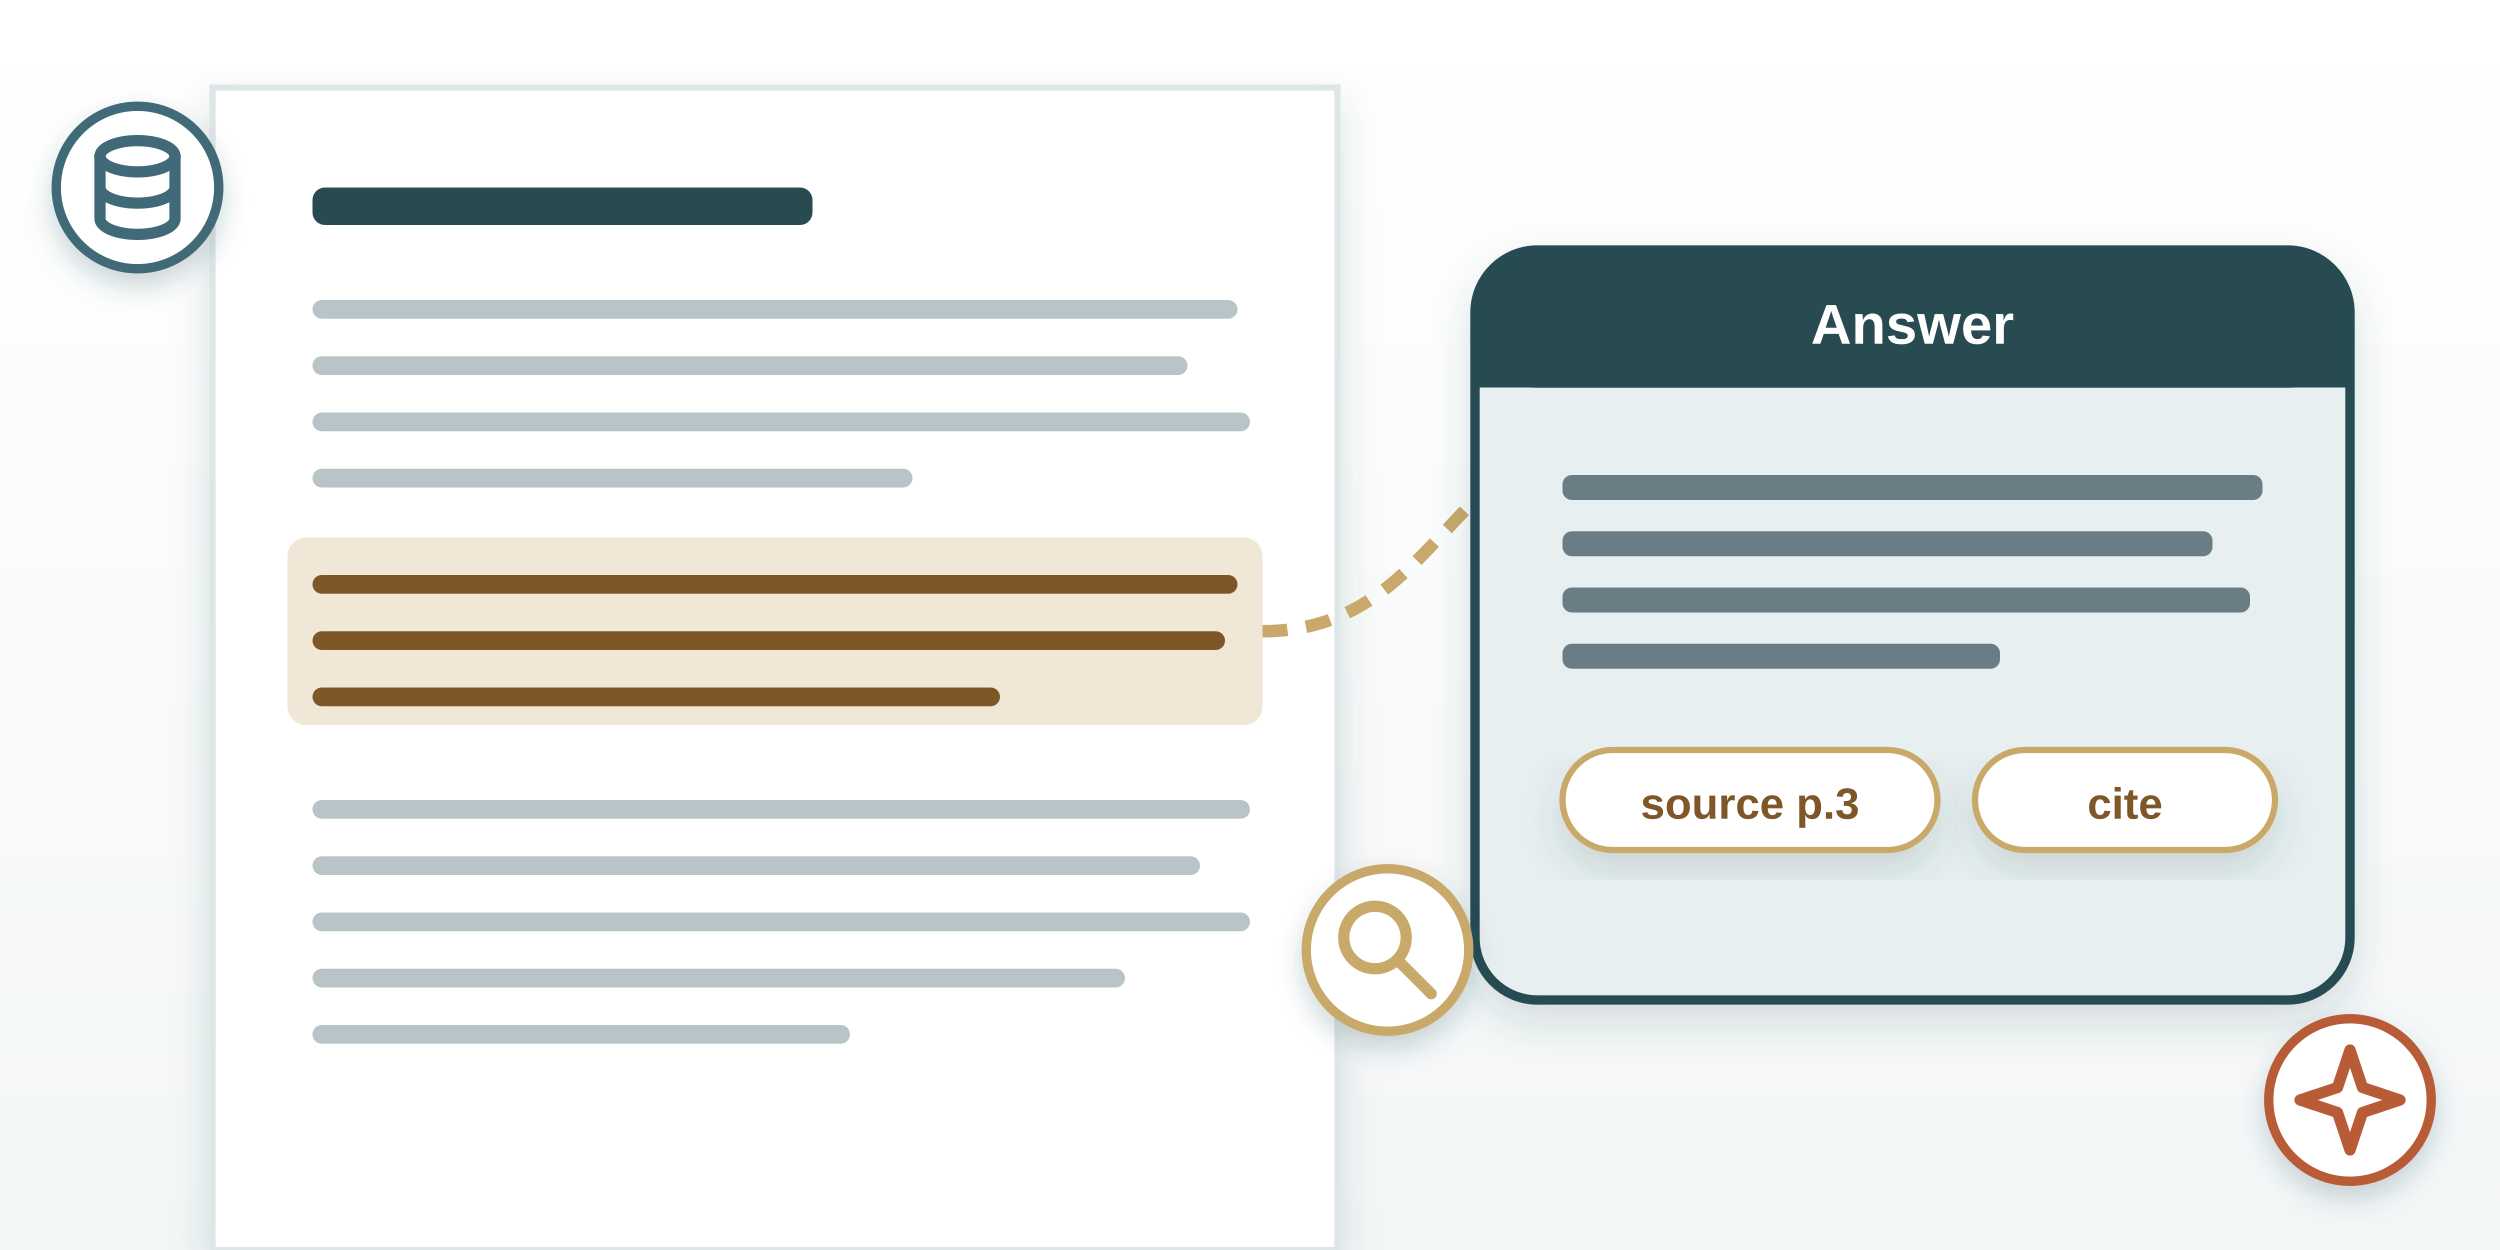
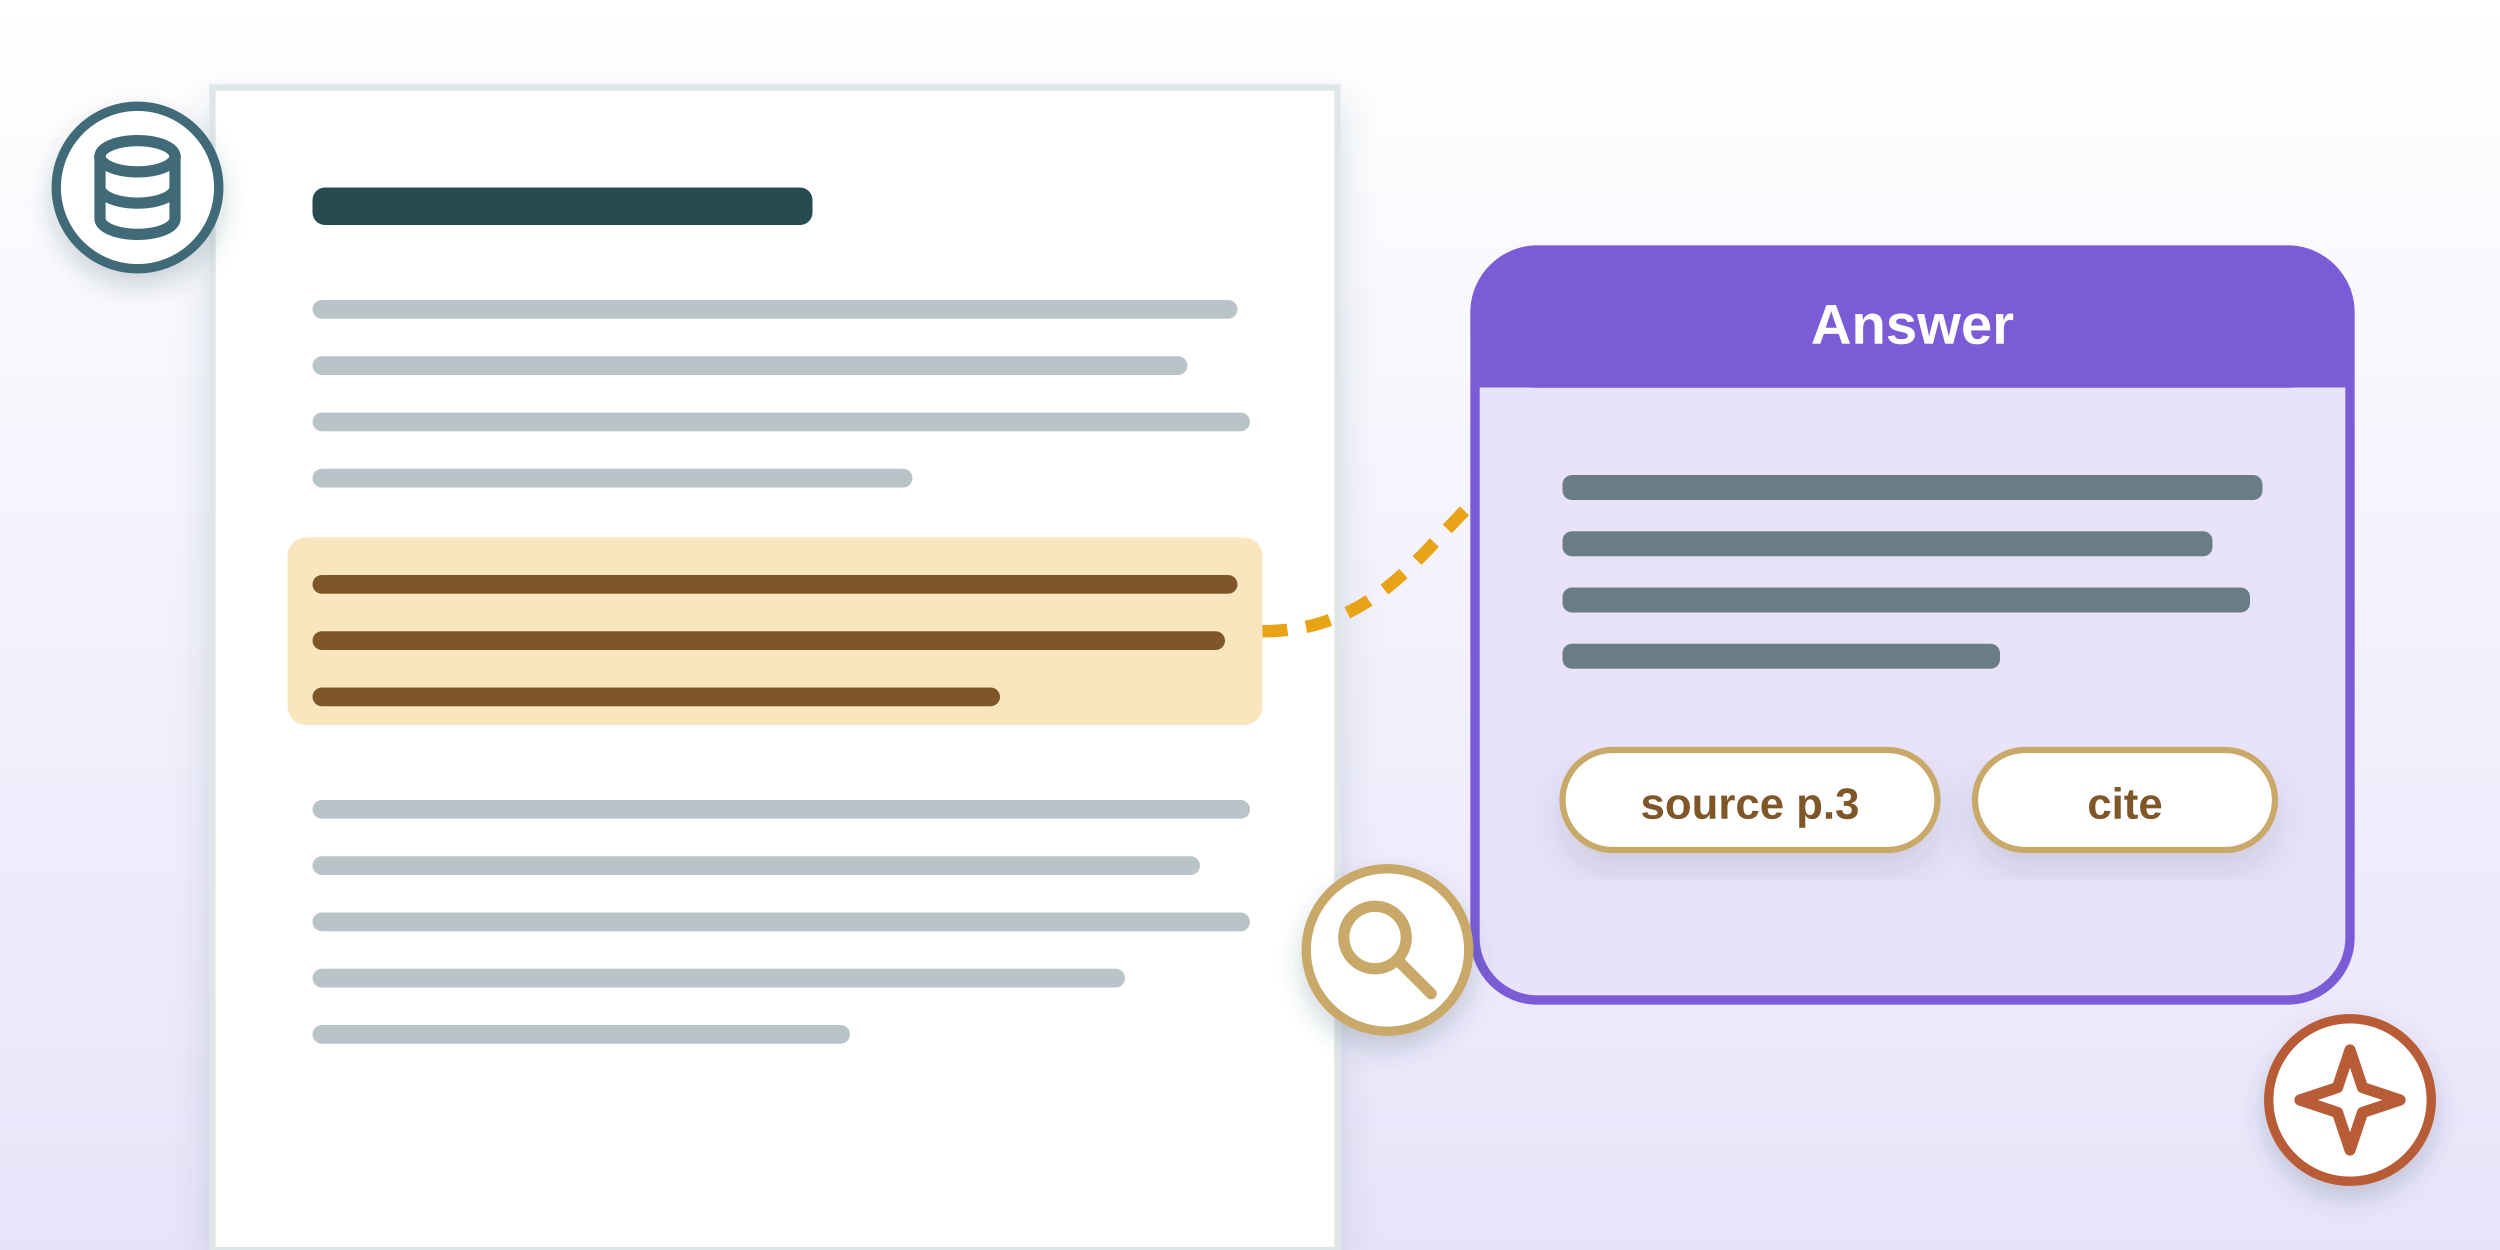
<svg xmlns="http://www.w3.org/2000/svg" viewBox="0 0 400 200" font-family="Manrope, Arial, sans-serif" role="img" aria-label="Document with a highlighted passage feeding an answer">
  <rect width="400" height="200" fill="url(#ground)" />
  <defs>
    <linearGradient id="ground" x1="0" y1="0" x2="0" y2="1">
      <stop offset="0" stop-color="#ffffff" />
-       <stop offset="1" stop-color="#f3f6f7" />
+       <stop offset="1" stop-color="#e9e3fa" />
    </linearGradient>
    <filter id="sh" x="-10%" y="-10%" width="130%" height="140%">
      <feDropShadow dx="0" dy="3" stdDeviation="3" flood-color="#284b52" flood-opacity="0.16" />
    </filter>
    <filter id="bs" x="-30%" y="-30%" width="160%" height="160%">
      <feDropShadow dx="0" dy="2" stdDeviation="2" flood-color="#284b52" flood-opacity="0.22" />
    </filter>
  </defs>
  <rect x="34" y="14" width="180" height="186" fill="#ffffff" stroke="#dfe6e8" filter="url(#sh)" />
  <rect x="50" y="30" width="80" height="6" rx="2" fill="#284b52" />
  <rect x="50" y="48" width="148" height="3" rx="1.5" fill="#b9c4c8" />
  <rect x="50" y="57" width="140" height="3" rx="1.5" fill="#b9c4c8" />
  <rect x="50" y="66" width="150" height="3" rx="1.5" fill="#b9c4c8" />
  <rect x="50" y="75" width="96" height="3" rx="1.5" fill="#b9c4c8" />
-   <rect x="46" y="86" width="156" height="30" rx="3" fill="#c8a96b" opacity="0.28" />
+   <rect x="46" y="86" width="156" height="30" rx="3" fill="#e8a317" opacity="0.28" />
  <rect x="50" y="92" width="148" height="3" rx="1.5" fill="#7e5627" />
  <rect x="50" y="101" width="146" height="3" rx="1.5" fill="#7e5627" />
  <rect x="50" y="110" width="110" height="3" rx="1.5" fill="#7e5627" />
  <rect x="50" y="128" width="150" height="3" rx="1.5" fill="#b9c4c8" />
  <rect x="50" y="137" width="142" height="3" rx="1.5" fill="#b9c4c8" />
  <rect x="50" y="146" width="150" height="3" rx="1.5" fill="#b9c4c8" />
  <rect x="50" y="155" width="130" height="3" rx="1.5" fill="#b9c4c8" />
  <rect x="50" y="164" width="86" height="3" rx="1.5" fill="#b9c4c8" />
-   <path d="M202 101 C230 101 232 70 258 70" fill="none" stroke="#c8a96b" stroke-width="2" stroke-dasharray="4 3" />
-   <rect x="236" y="40" width="140" height="120" rx="10" fill="#e8eff0" stroke="#284b52" stroke-width="1.5" filter="url(#sh)" />
-   <rect x="236" y="40" width="140" height="22" rx="10" fill="#284b52" />
-   <rect x="236" y="52" width="140" height="10" fill="#284b52" />
+   <path d="M202 101 C230 101 232 70 258 70" fill="none" stroke="#e8a317" stroke-width="2" stroke-dasharray="4 3" />
+   <rect x="236" y="40" width="140" height="120" rx="10" fill="#e9e3fa" stroke="#7c5cd6" stroke-width="1.5" />
+   <rect x="236" y="40" width="140" height="22" rx="10" fill="#7c5cd6" />
+   <rect x="236" y="52" width="140" height="10" fill="#7c5cd6" />
  <text x="306" y="55" font-size="9" font-weight="700" fill="#ffffff" text-anchor="middle">Answer</text>
  <rect x="250" y="76" width="112" height="4" rx="1.5" fill="#6b7d84" />
  <rect x="250" y="85" width="104" height="4" rx="1.5" fill="#6b7d84" />
  <rect x="250" y="94" width="110" height="4" rx="1.5" fill="#6b7d84" />
  <rect x="250" y="103" width="70" height="4" rx="1.5" fill="#6b7d84" />
  <rect x="250" y="120" width="60" height="16" rx="8" fill="#ffffff" stroke="#c8a96b" filter="url(#sh)" />
  <text x="280" y="131" font-size="7" font-weight="700" fill="#7e5627" text-anchor="middle">source p.3</text>
  <rect x="316" y="120" width="48" height="16" rx="8" fill="#ffffff" stroke="#c8a96b" filter="url(#sh)" />
  <text x="340" y="131" font-size="7" font-weight="700" fill="#7e5627" text-anchor="middle">cite</text>
  <g transform="translate(22 30)" filter="url(#bs)">
    <circle r="13" fill="#ffffff" stroke="#3f6b78" stroke-width="1.5" />
    <g fill="none" stroke="#3f6b78" stroke-width="1.8" stroke-linecap="round" stroke-linejoin="round" color="#3f6b78">
      <ellipse cx="0" cy="-5" rx="6" ry="2.5" />
      <path d="M-6 -5 V5 A6 2.5 0 0 0 6 5 V-5 M-6 0 A6 2.5 0 0 0 6 0" />
    </g>
  </g>
  <g transform="translate(222 152)" filter="url(#bs)">
    <circle r="13" fill="#ffffff" stroke="#c8a96b" stroke-width="1.5" />
    <g fill="none" stroke="#c8a96b" stroke-width="1.8" stroke-linecap="round" stroke-linejoin="round" color="#c8a96b">
      <circle cx="-2" cy="-2" r="5" />
      <path d="M2 2 L7 7" />
    </g>
  </g>
  <g transform="translate(376 176)" filter="url(#bs)">
    <circle r="13" fill="#ffffff" stroke="#b85c38" stroke-width="1.5" />
    <g fill="none" stroke="#b85c38" stroke-width="1.8" stroke-linecap="round" stroke-linejoin="round" color="#b85c38">
      <path d="M0 -8 L2 -2 L8 0 L2 2 L0 8 L-2 2 L-8 0 L-2 -2 Z" />
    </g>
  </g>
</svg>
